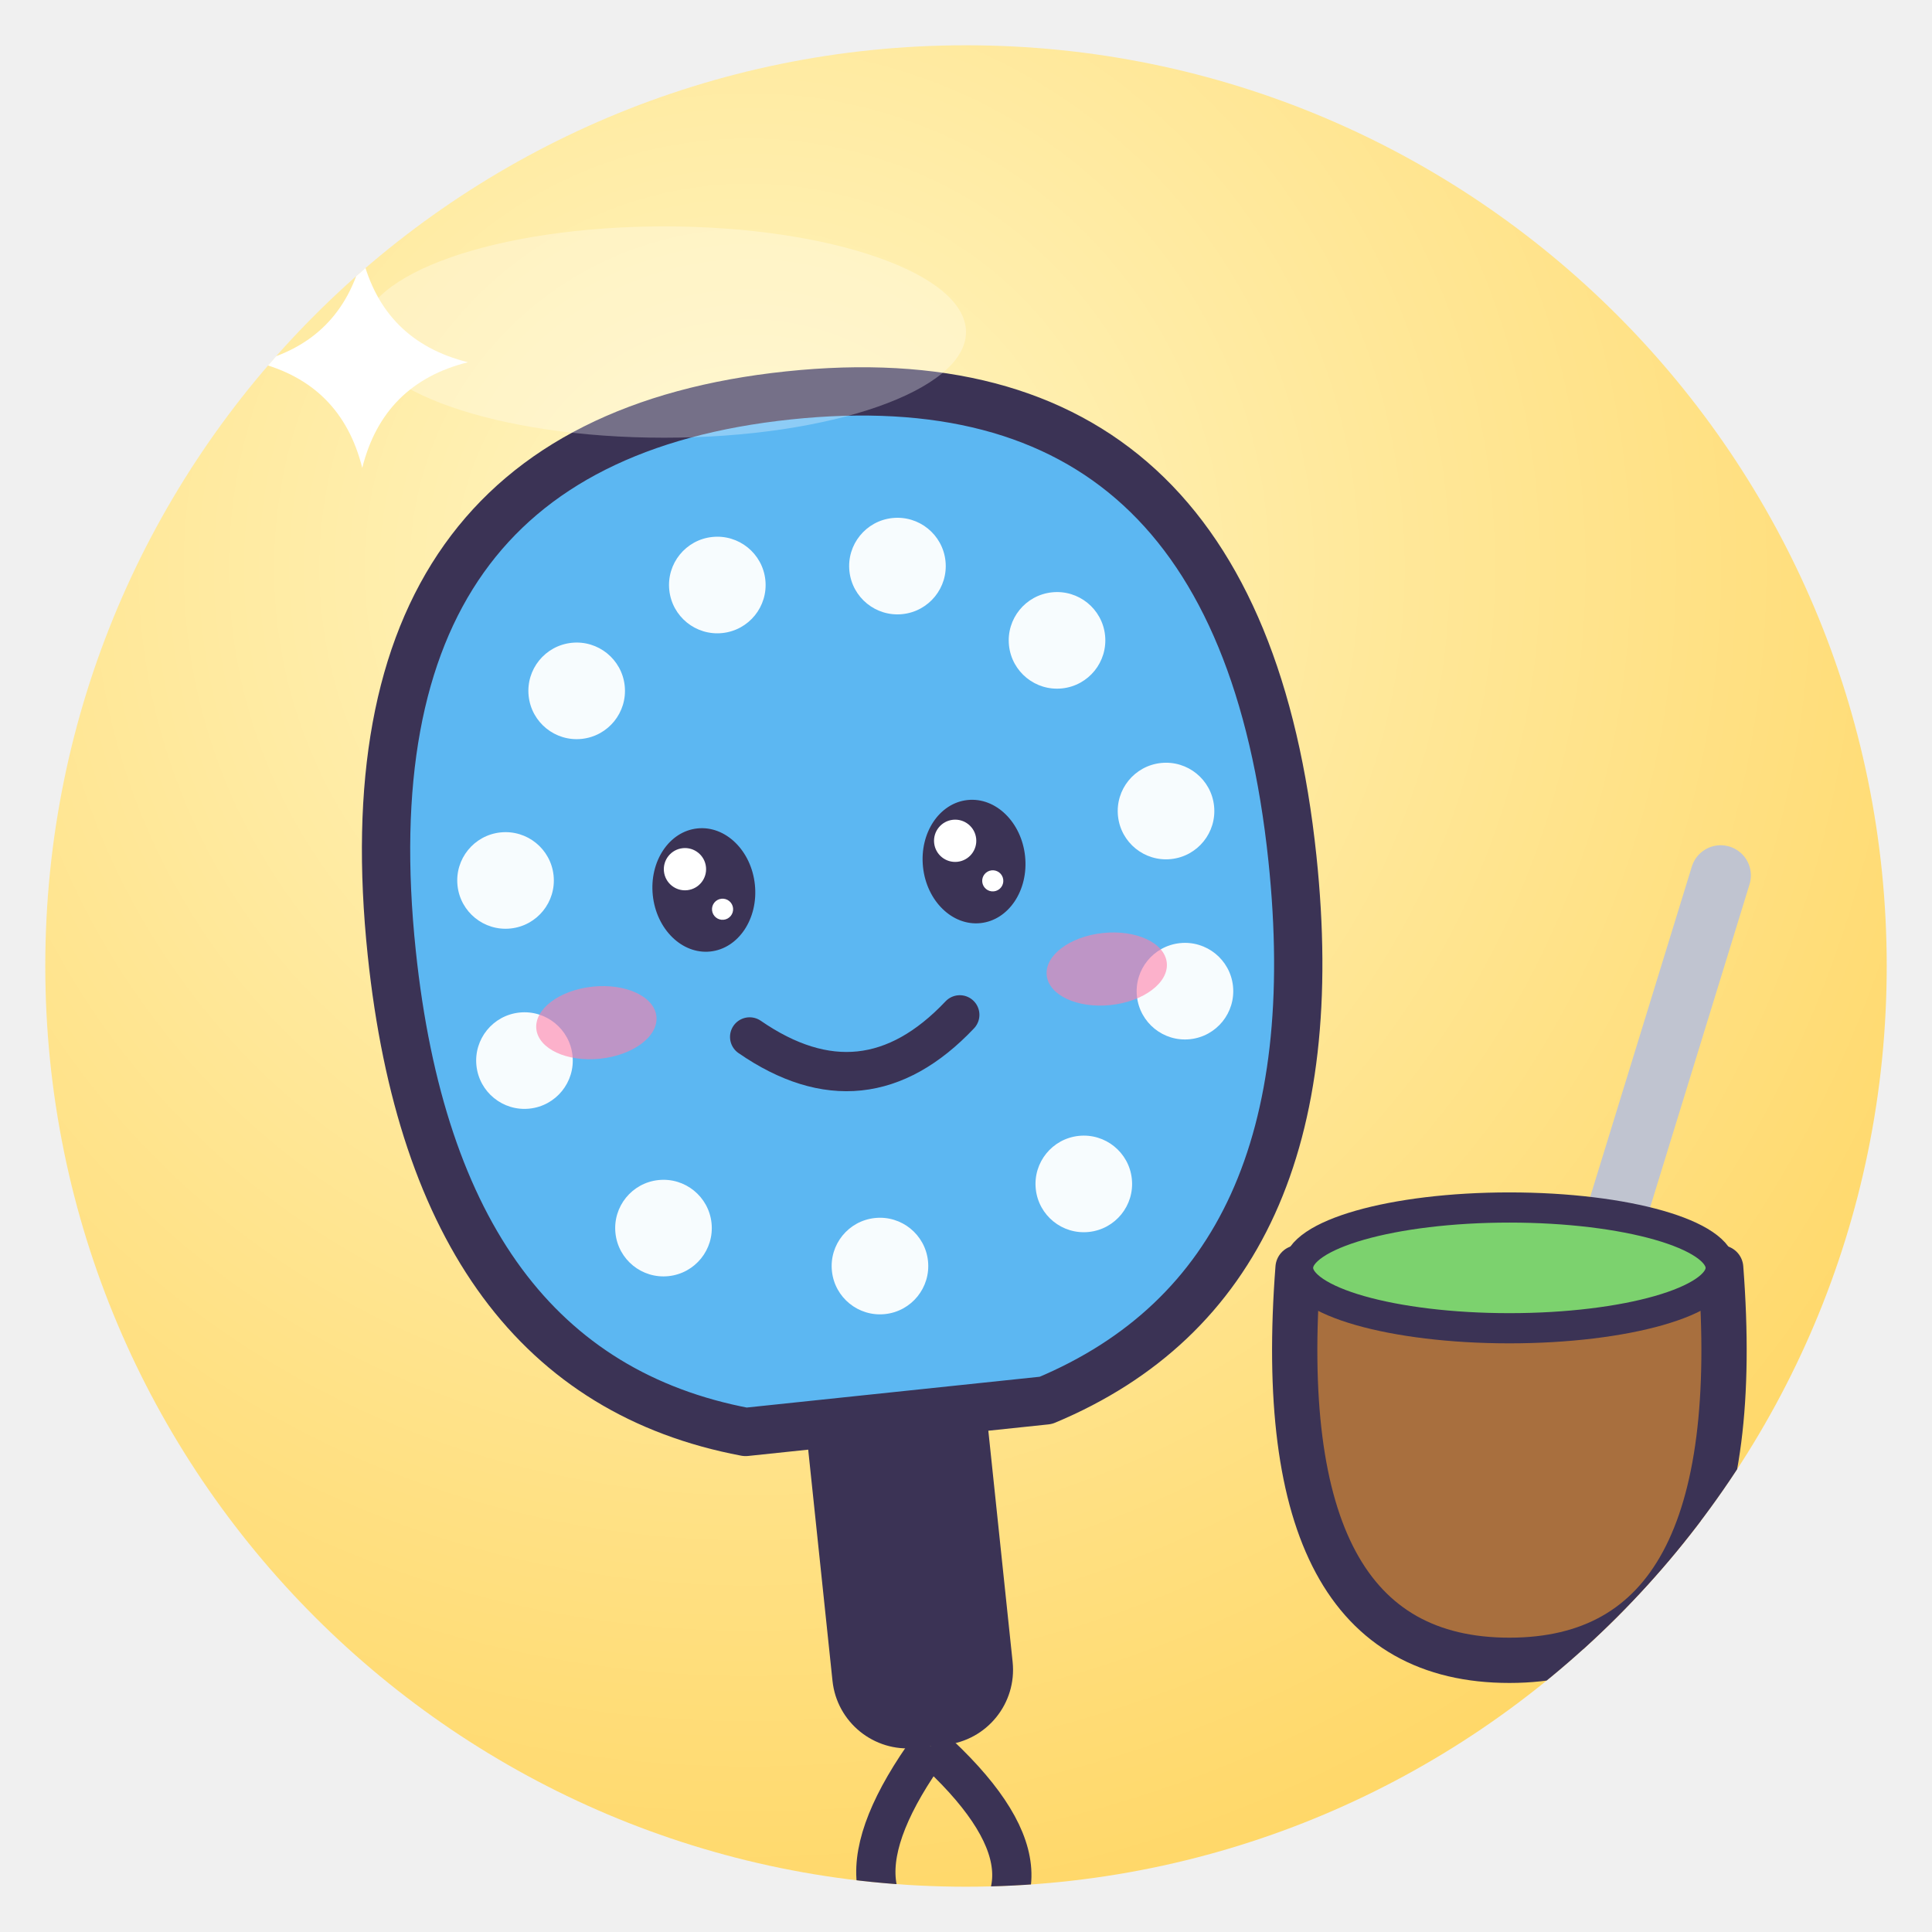
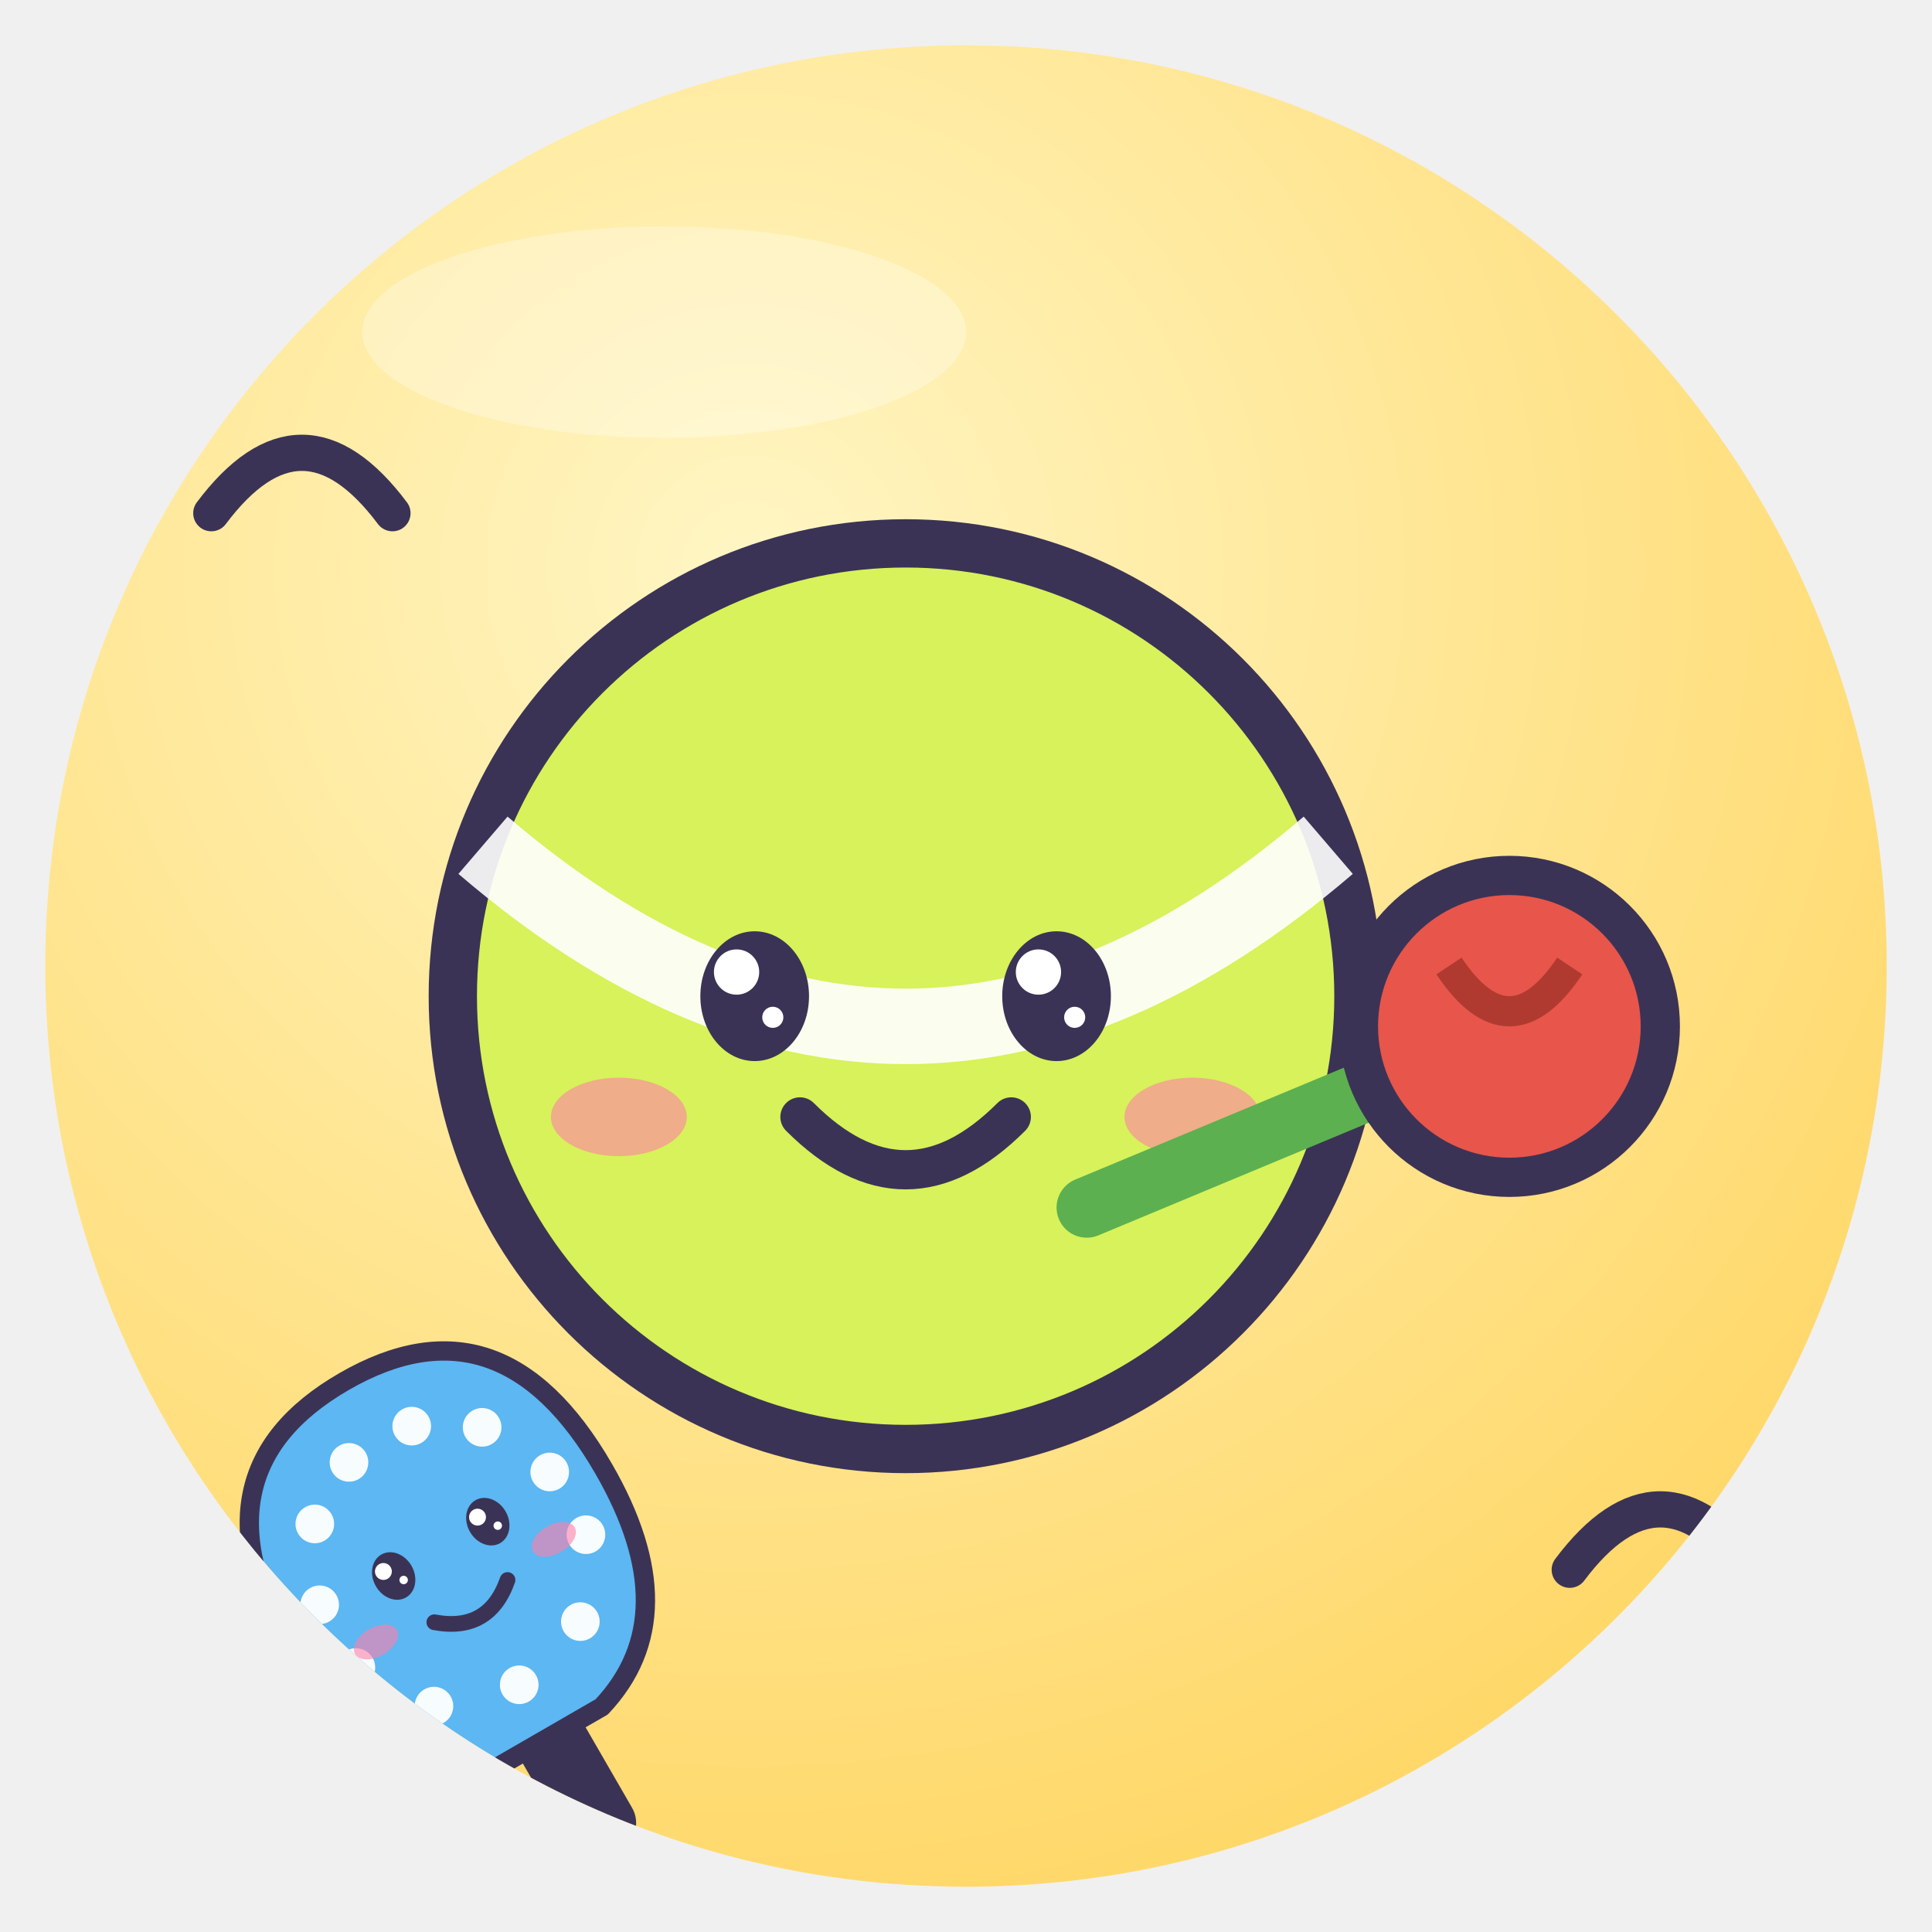
<svg xmlns="http://www.w3.org/2000/svg" viewBox="0 0 128 128" width="128" height="128">
  <defs>
    <radialGradient id="g" cx="38%" cy="28%" r="85%">
      <stop offset="0" stop-color="#FFF6C4" />
      <stop offset="1" stop-color="#FFD45E" />
    </radialGradient>
    <clipPath id="c">
      <circle cx="64" cy="64" r="61" />
    </clipPath>
  </defs>
  <circle cx="64" cy="64" r="61" fill="url(#g)" />
  <g clip-path="url(#c)">
-     <g transform="translate(56 62) rotate(-6) scale(1.0)">
+     <circle cx="60" cy="66" r="30" fill="#D7F25A" stroke="#3B3355" stroke-width="3.2" stroke-linejoin="round" stroke-linecap="round" />
+     <path d="M32 56 Q60 80 88 56" fill="none" stroke="#fff" stroke-width="5" opacity=".9" />
+     <ellipse cx="50" cy="66" rx="3.6" ry="4.3" fill="#3B3355" />
+     <circle cx="48.8" cy="64.4" r="1.5" fill="#fff" />
+     <circle cx="51.2" cy="67.4" r="0.7" fill="#fff" />
+     <ellipse cx="70" cy="66" rx="3.6" ry="4.3" fill="#3B3355" />
+     <circle cx="68.8" cy="64.4" r="1.5" fill="#fff" />
+     <circle cx="71.2" cy="67.4" r="0.7" fill="#fff" />
+     <path d="M53 74 Q60 81 67 74" fill="none" stroke="#3B3355" stroke-width="2.6" stroke-linecap="round" />
+     <ellipse cx="41" cy="74" rx="4.5" ry="2.6" fill="#FF7FA8" opacity=".6" />
+     <ellipse cx="79" cy="74" rx="4.5" ry="2.6" fill="#FF7FA8" opacity=".6" />
+     <path d="M72 80 L96 70" stroke="#5CB04F" stroke-width="4" stroke-linecap="round" />
+     <circle cx="100" cy="68" r="10" fill="#E8554A" stroke="#3B3355" stroke-linejoin="round" stroke-linecap="round" stroke-width="2.6" />
+     <path d="M96 64 Q100 70 104 64" fill="none" stroke="#B03A30" stroke-width="2" />
+     <path d="M14 34 Q20 26 26 34 M104 104 Q110 96 116 104" fill="none" stroke="#3B3355" stroke-linejoin="round" stroke-linecap="round" stroke-width="2.4" />
+     <g transform="translate(30 104) rotate(-30) scale(0.4)">
      <rect x="-6" y="28" width="12" height="26" rx="5" fill="#3B3355" />
      <path d="M0 54 Q-9 64 0 68 Q9 64 0 54" fill="none" stroke="#3B3355" stroke-width="2.6" />
      <path d="M-30 -2 Q-30 -36 0 -36 Q30 -36 30 -2 Q30 26 10 32 H-10 Q-30 26 -30 -2Z" fill="#5CB7F2" stroke="#3B3355" stroke-width="3.2" stroke-linejoin="round" stroke-linecap="round" />
      <circle cx="-16" cy="-18" r="3.2" fill="#fff" fill-opacity=".95" />
      <circle cx="-6" cy="-24" r="3.2" fill="#fff" fill-opacity=".95" />
      <circle cx="6" cy="-24" r="3.2" fill="#fff" fill-opacity=".95" />
      <circle cx="16" cy="-18" r="3.2" fill="#fff" fill-opacity=".95" />
      <circle cx="-22" cy="-6" r="3.2" fill="#fff" fill-opacity=".95" />
      <circle cx="22" cy="-6" r="3.2" fill="#fff" fill-opacity=".95" />
      <circle cx="-22" cy="6" r="3.2" fill="#fff" fill-opacity=".95" />
      <circle cx="22" cy="6" r="3.2" fill="#fff" fill-opacity=".95" />
      <circle cx="-14" cy="18" r="3.2" fill="#fff" fill-opacity=".95" />
      <circle cx="14" cy="18" r="3.2" fill="#fff" fill-opacity=".95" />
      <circle cx="0" cy="22" r="3.2" fill="#fff" fill-opacity=".95" />
      <ellipse cx="-9" cy="-4" rx="3.4" ry="4.1" fill="#3B3355" />
      <circle cx="-10.1" cy="-5.5" r="1.4" fill="#fff" />
      <circle cx="-7.9" cy="-2.6" r="0.7" fill="#fff" />
      <ellipse cx="9" cy="-4" rx="3.4" ry="4.1" fill="#3B3355" />
      <circle cx="7.9" cy="-5.5" r="1.4" fill="#fff" />
      <circle cx="10.1" cy="-2.6" r="0.7" fill="#fff" />
      <path d="M-7 6 Q0 12 7 6" fill="none" stroke="#3B3355" stroke-width="2.6" stroke-linecap="round" />
      <ellipse cx="-17" cy="4" rx="4" ry="2.4" fill="#FF7FA8" opacity=".6" />
      <ellipse cx="17" cy="4" rx="4" ry="2.4" fill="#FF7FA8" opacity=".6" />
    </g>
-     <path d="M86 84 Q84 110 100 110 Q116 110 114 84Z" fill="#A86F3E" stroke="#3B3355" stroke-linejoin="round" stroke-linecap="round" stroke-width="3" />
-     <path d="M106 84 L114 58" stroke="#C0C4D0" stroke-width="4" stroke-linecap="round" />
-     <ellipse cx="100" cy="84" rx="14" ry="4" fill="#7CD26E" stroke="#3B3355" stroke-linejoin="round" stroke-linecap="round" stroke-width="2" />
-     <path d="M24 17 Q25.4 22.6 31 24 Q25.4 25.4 24 31 Q22.6 25.4 17 24 Q22.6 22.6 24 17Z" fill="#fff" />
  </g>
  <ellipse cx="44" cy="22" rx="20" ry="7" fill="#fff" opacity=".3" />
</svg>
